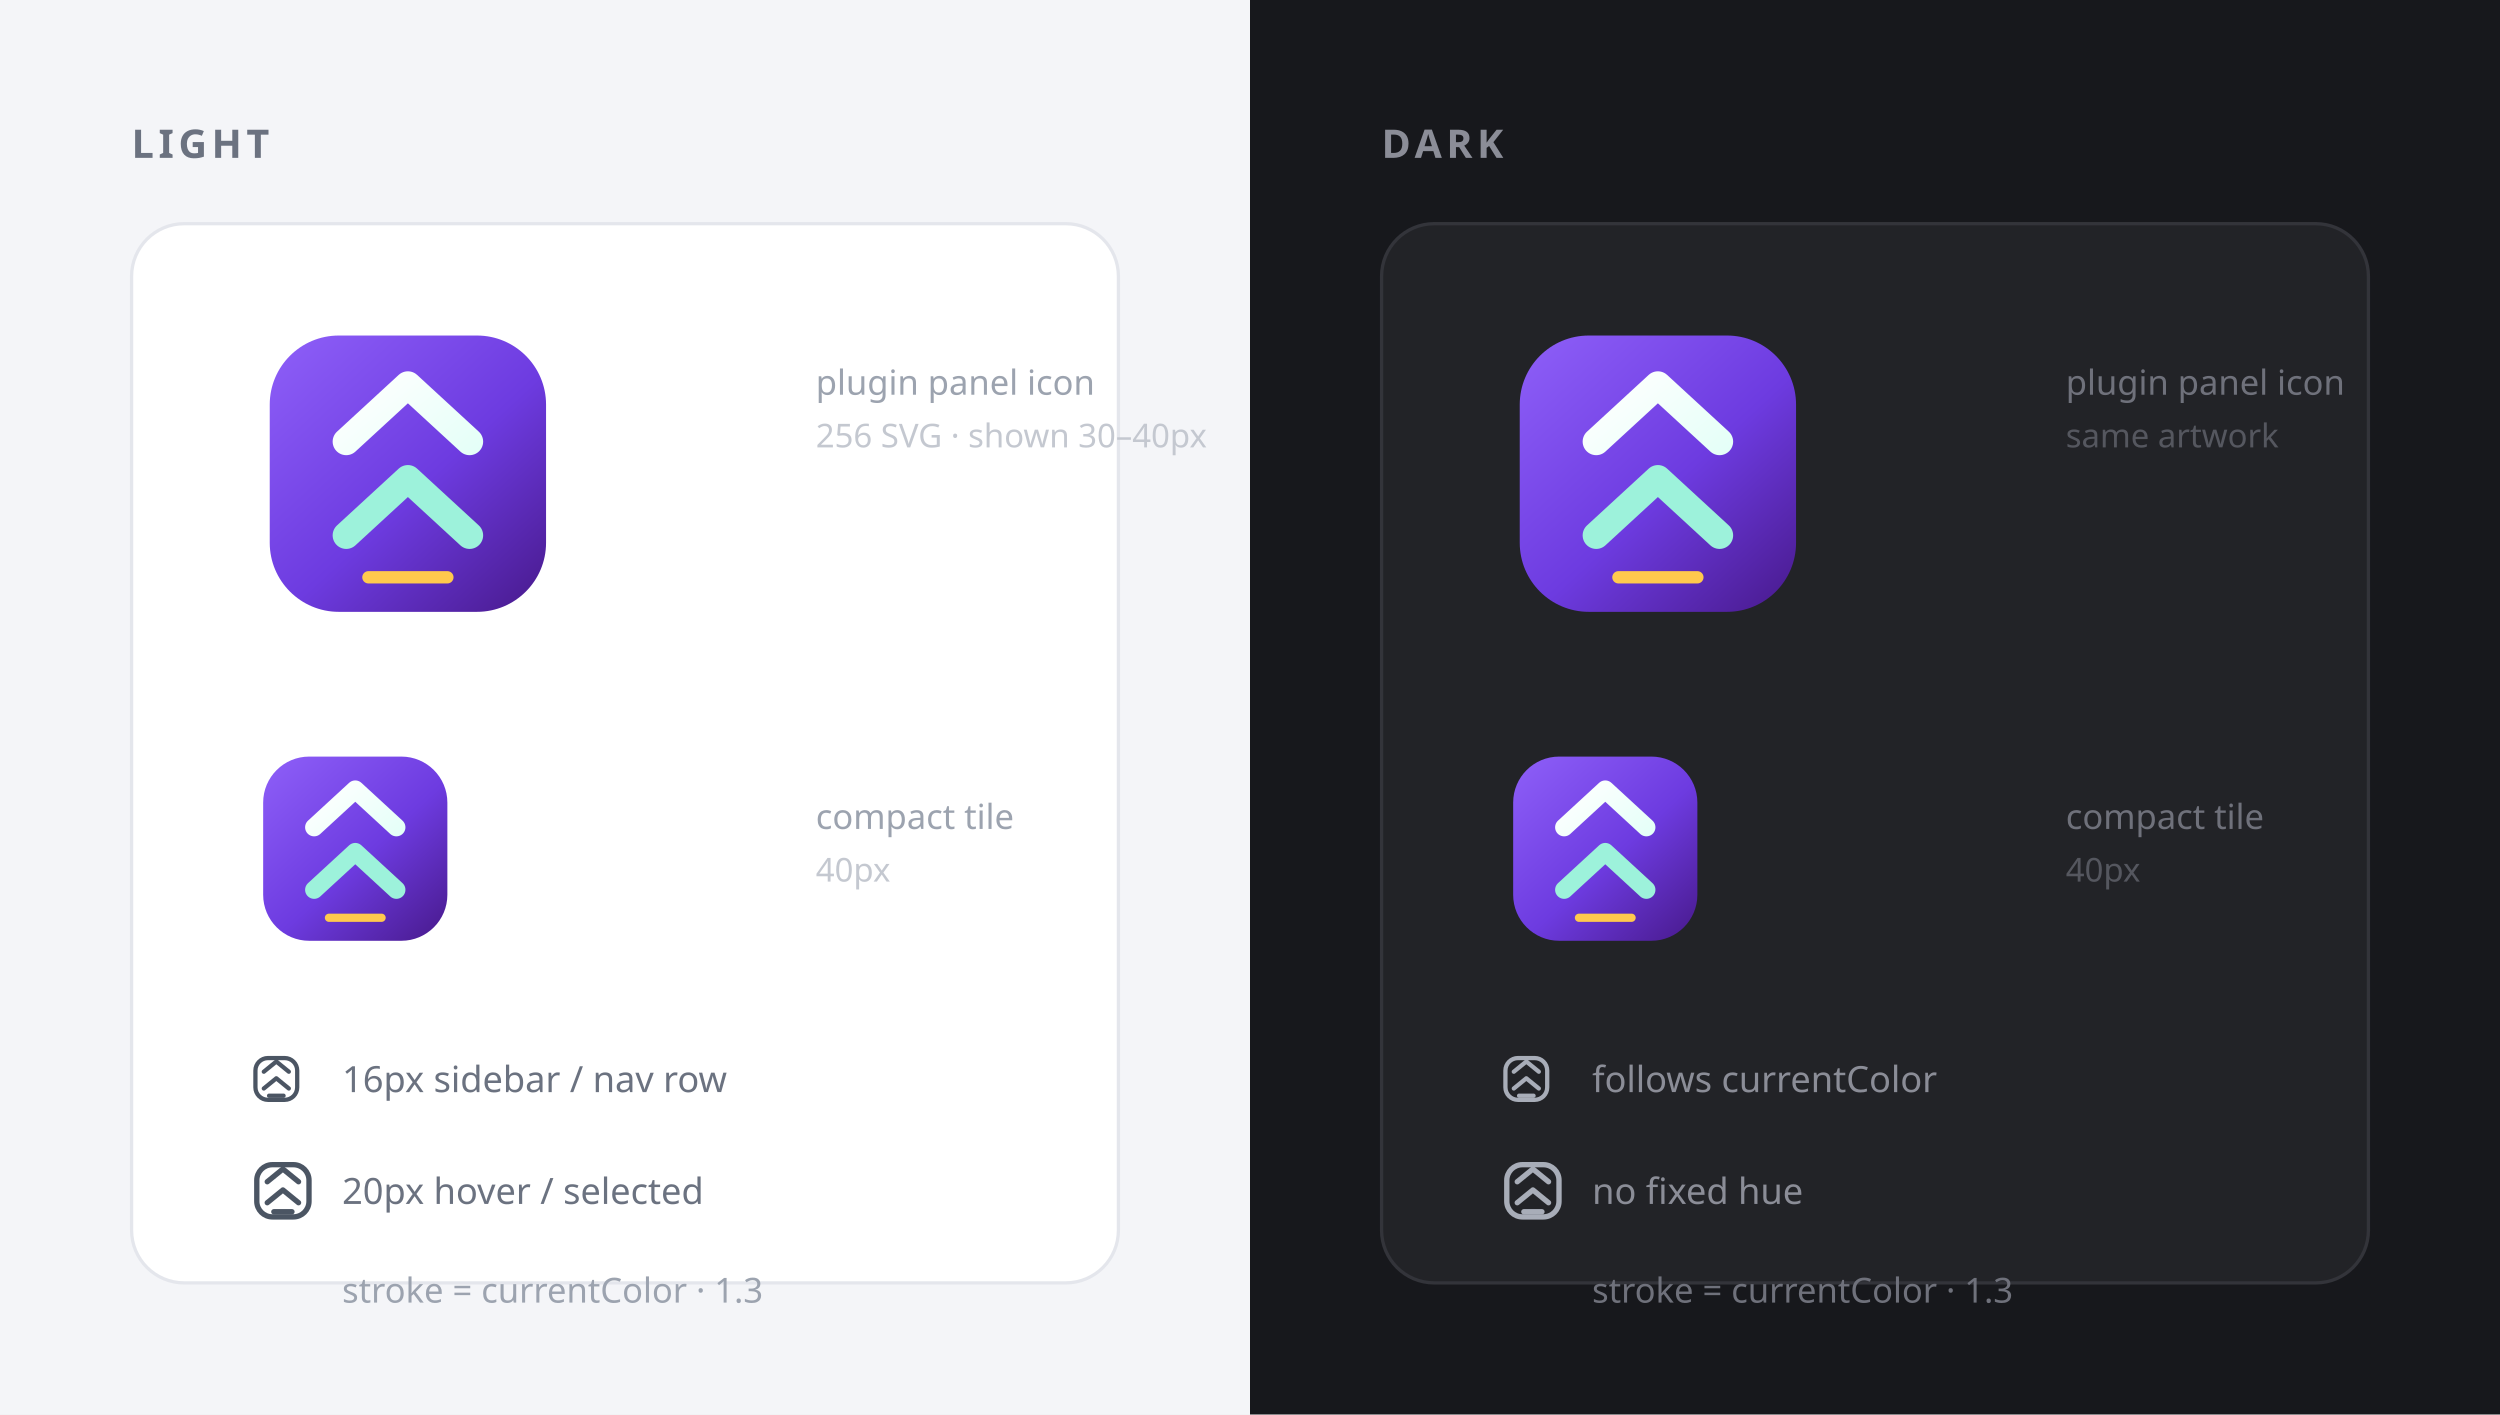
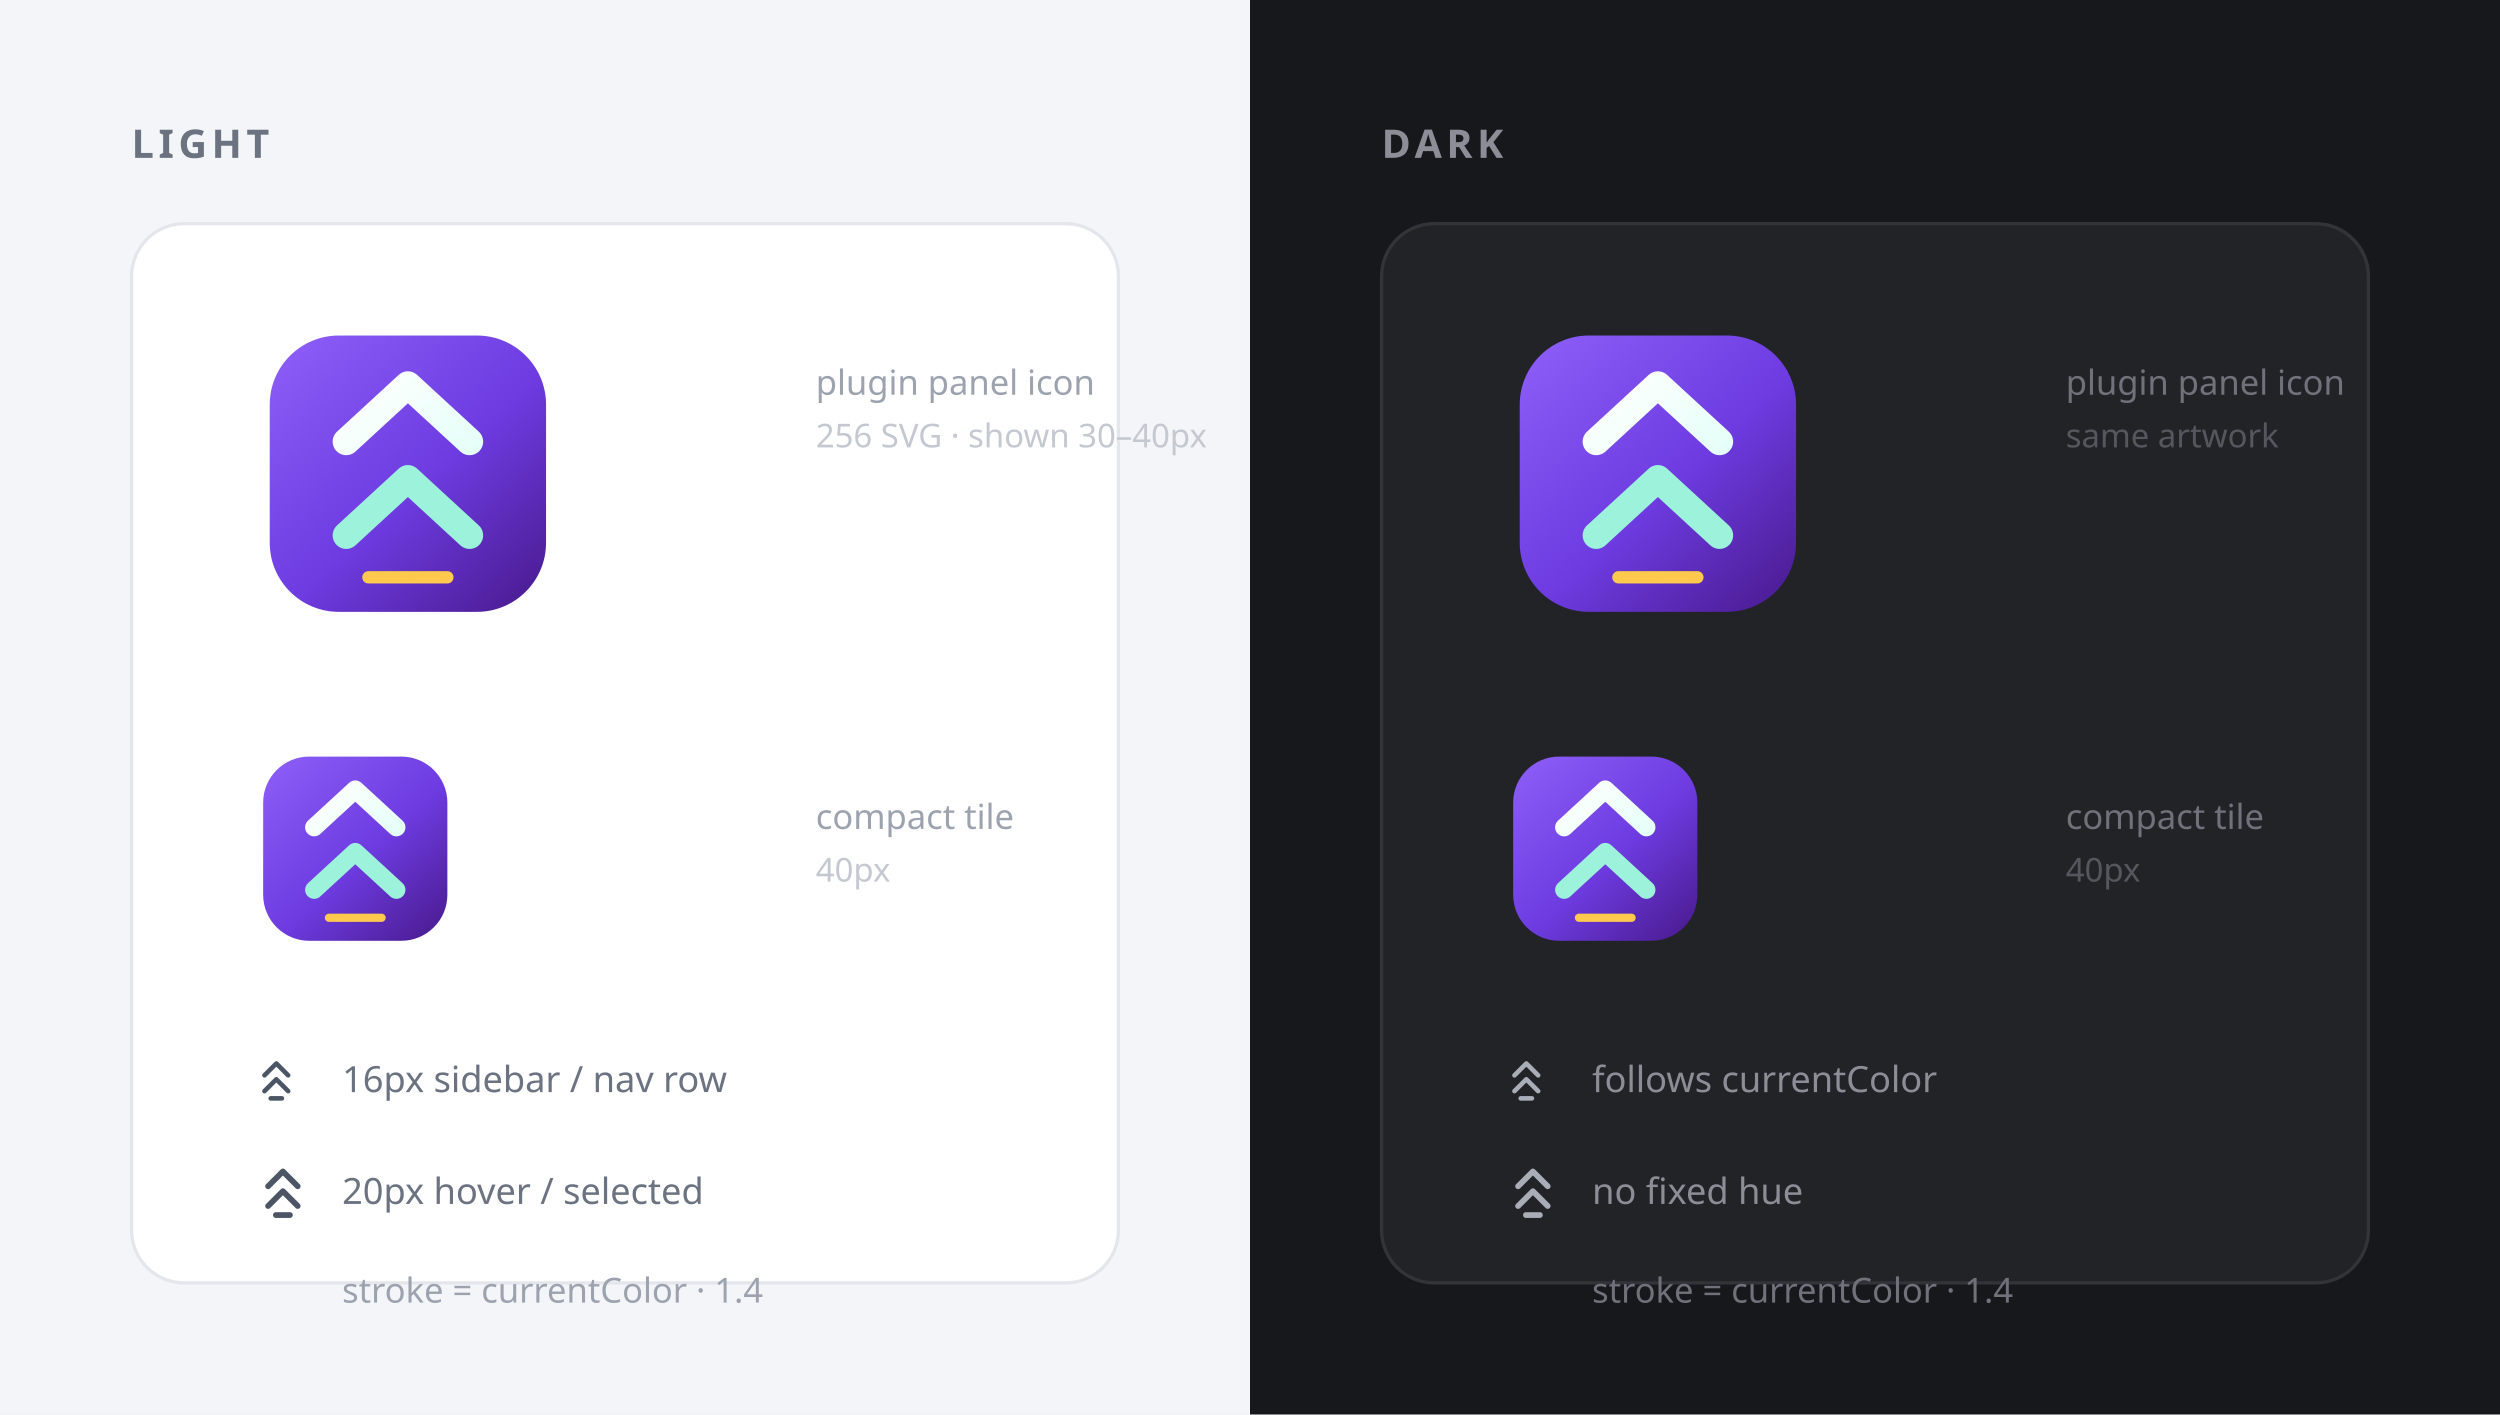
<svg xmlns="http://www.w3.org/2000/svg" width="760" height="430" viewBox="0 0 760 430" fill="none" font-family="Segoe UI, PingFang SC, sans-serif">
  <defs>
    <symbol id="pu-brand" viewBox="0 0 256 256">
      <defs>
        <linearGradient id="pu-bg" x1="32" y1="24" x2="224" y2="232" gradientUnits="userSpaceOnUse">
          <stop stop-color="#8B5CF6" />
          <stop offset="0.55" stop-color="#6D3BE0" />
          <stop offset="1" stop-color="#4C1D95" />
        </linearGradient>
        <linearGradient id="pu-chevron" x1="78" y1="56" x2="178" y2="178" gradientUnits="userSpaceOnUse">
          <stop stop-color="#FFFFFF" />
          <stop offset="1" stop-color="#D8FFF4" />
        </linearGradient>
      </defs>
      <rect x="16" y="16" width="224" height="224" rx="56" fill="url(#pu-bg)" />
      <path d="M78 102 128 56l50 46" stroke="url(#pu-chevron)" stroke-width="22" stroke-linecap="round" stroke-linejoin="round" />
      <path d="M78 178 128 132l50 46" stroke="#9DF2DB" stroke-width="22" stroke-linecap="round" stroke-linejoin="round" />
      <path d="M96 212h64" stroke="#FFC94D" stroke-width="10" stroke-linecap="round" />
    </symbol>
    <symbol id="pu-line" viewBox="0 0 16 16">
-       <rect x="1.65" y="1.65" width="12.7" height="12.7" rx="3.8" fill="none" stroke="currentColor" stroke-width="1.3" />
-       <path d="M4.2 5.8 8 2.7l3.8 3.1M4.2 10.9 8 7.8l3.8 3.1" fill="none" stroke="currentColor" stroke-width="1.3" stroke-linecap="round" stroke-linejoin="round" />
-       <path d="M5.8 13.1h4.4" fill="none" stroke="currentColor" stroke-width="1.3" stroke-linecap="round" />
+       <path d="M4.4 6.9 8 3.3l3.6 3.6" fill="none" stroke="currentColor" stroke-width="1.4" stroke-linecap="round" stroke-linejoin="round" />
+       <path d="M4.4 11.7 8 8.1l3.6 3.6" fill="none" stroke="currentColor" stroke-width="1.4" stroke-linecap="round" stroke-linejoin="round" />
+       <path d="M6.3 13.9h3.4" fill="none" stroke="currentColor" stroke-width="1.4" stroke-linecap="round" />
    </symbol>
  </defs>
  <rect width="380" height="430" fill="#F4F5F8" />
  <text x="40" y="48" fill="#6B7280" font-size="12" font-weight="600" letter-spacing="1.4">LIGHT</text>
  <rect x="40" y="68" width="300" height="322" rx="16" fill="#FFFFFF" stroke="#E4E6EC" />
  <use href="#pu-brand" x="76" y="96" width="96" height="96" />
  <use href="#pu-brand" x="76" y="226" width="64" height="64" />
  <text x="248" y="120" fill="#9CA3AF" font-size="10.5">plugin panel icon</text>
  <text x="248" y="136" fill="#C4C8D0" font-size="10">256 SVG · shown 30–40px</text>
  <text x="248" y="252" fill="#9CA3AF" font-size="10.5">compact tile</text>
  <text x="248" y="268" fill="#C4C8D0" font-size="10">40px</text>
  <g color="#4B5563">
    <use href="#pu-line" x="76" y="320" width="16" height="16" />
    <use href="#pu-line" x="76" y="352" width="20" height="20" />
  </g>
  <text x="104" y="332" fill="#6B7280" font-size="11">16px sidebar / nav row</text>
  <text x="104" y="366" fill="#6B7280" font-size="11">20px hover / selected</text>
-   <text x="104" y="396" fill="#9CA3AF" font-size="10.5">stroke = currentColor · 1.3</text>
+   <text x="104" y="396" fill="#9CA3AF" font-size="10.5">stroke = currentColor · 1.4</text>
  <rect x="380" width="380" height="430" fill="#17181C" />
  <text x="420" y="48" fill="#8B8D97" font-size="12" font-weight="600" letter-spacing="1.4">DARK</text>
  <rect x="420" y="68" width="300" height="322" rx="16" fill="#222327" stroke="#33343A" />
  <use href="#pu-brand" x="456" y="96" width="96" height="96" />
  <use href="#pu-brand" x="456" y="226" width="64" height="64" />
  <text x="628" y="120" fill="#6F717B" font-size="10.5">plugin panel icon</text>
  <text x="628" y="136" fill="#55575F" font-size="10">same artwork</text>
  <text x="628" y="252" fill="#6F717B" font-size="10.5">compact tile</text>
  <text x="628" y="268" fill="#55575F" font-size="10">40px</text>
  <g color="#A8ADB8">
    <use href="#pu-line" x="456" y="320" width="16" height="16" />
    <use href="#pu-line" x="456" y="352" width="20" height="20" />
  </g>
  <text x="484" y="332" fill="#8B8D97" font-size="11">follows currentColor</text>
  <text x="484" y="366" fill="#8B8D97" font-size="11">no fixed hue</text>
-   <text x="484" y="396" fill="#6F717B" font-size="10.5">stroke = currentColor · 1.3</text>
+   <text x="484" y="396" fill="#6F717B" font-size="10.5">stroke = currentColor · 1.4</text>
</svg>
